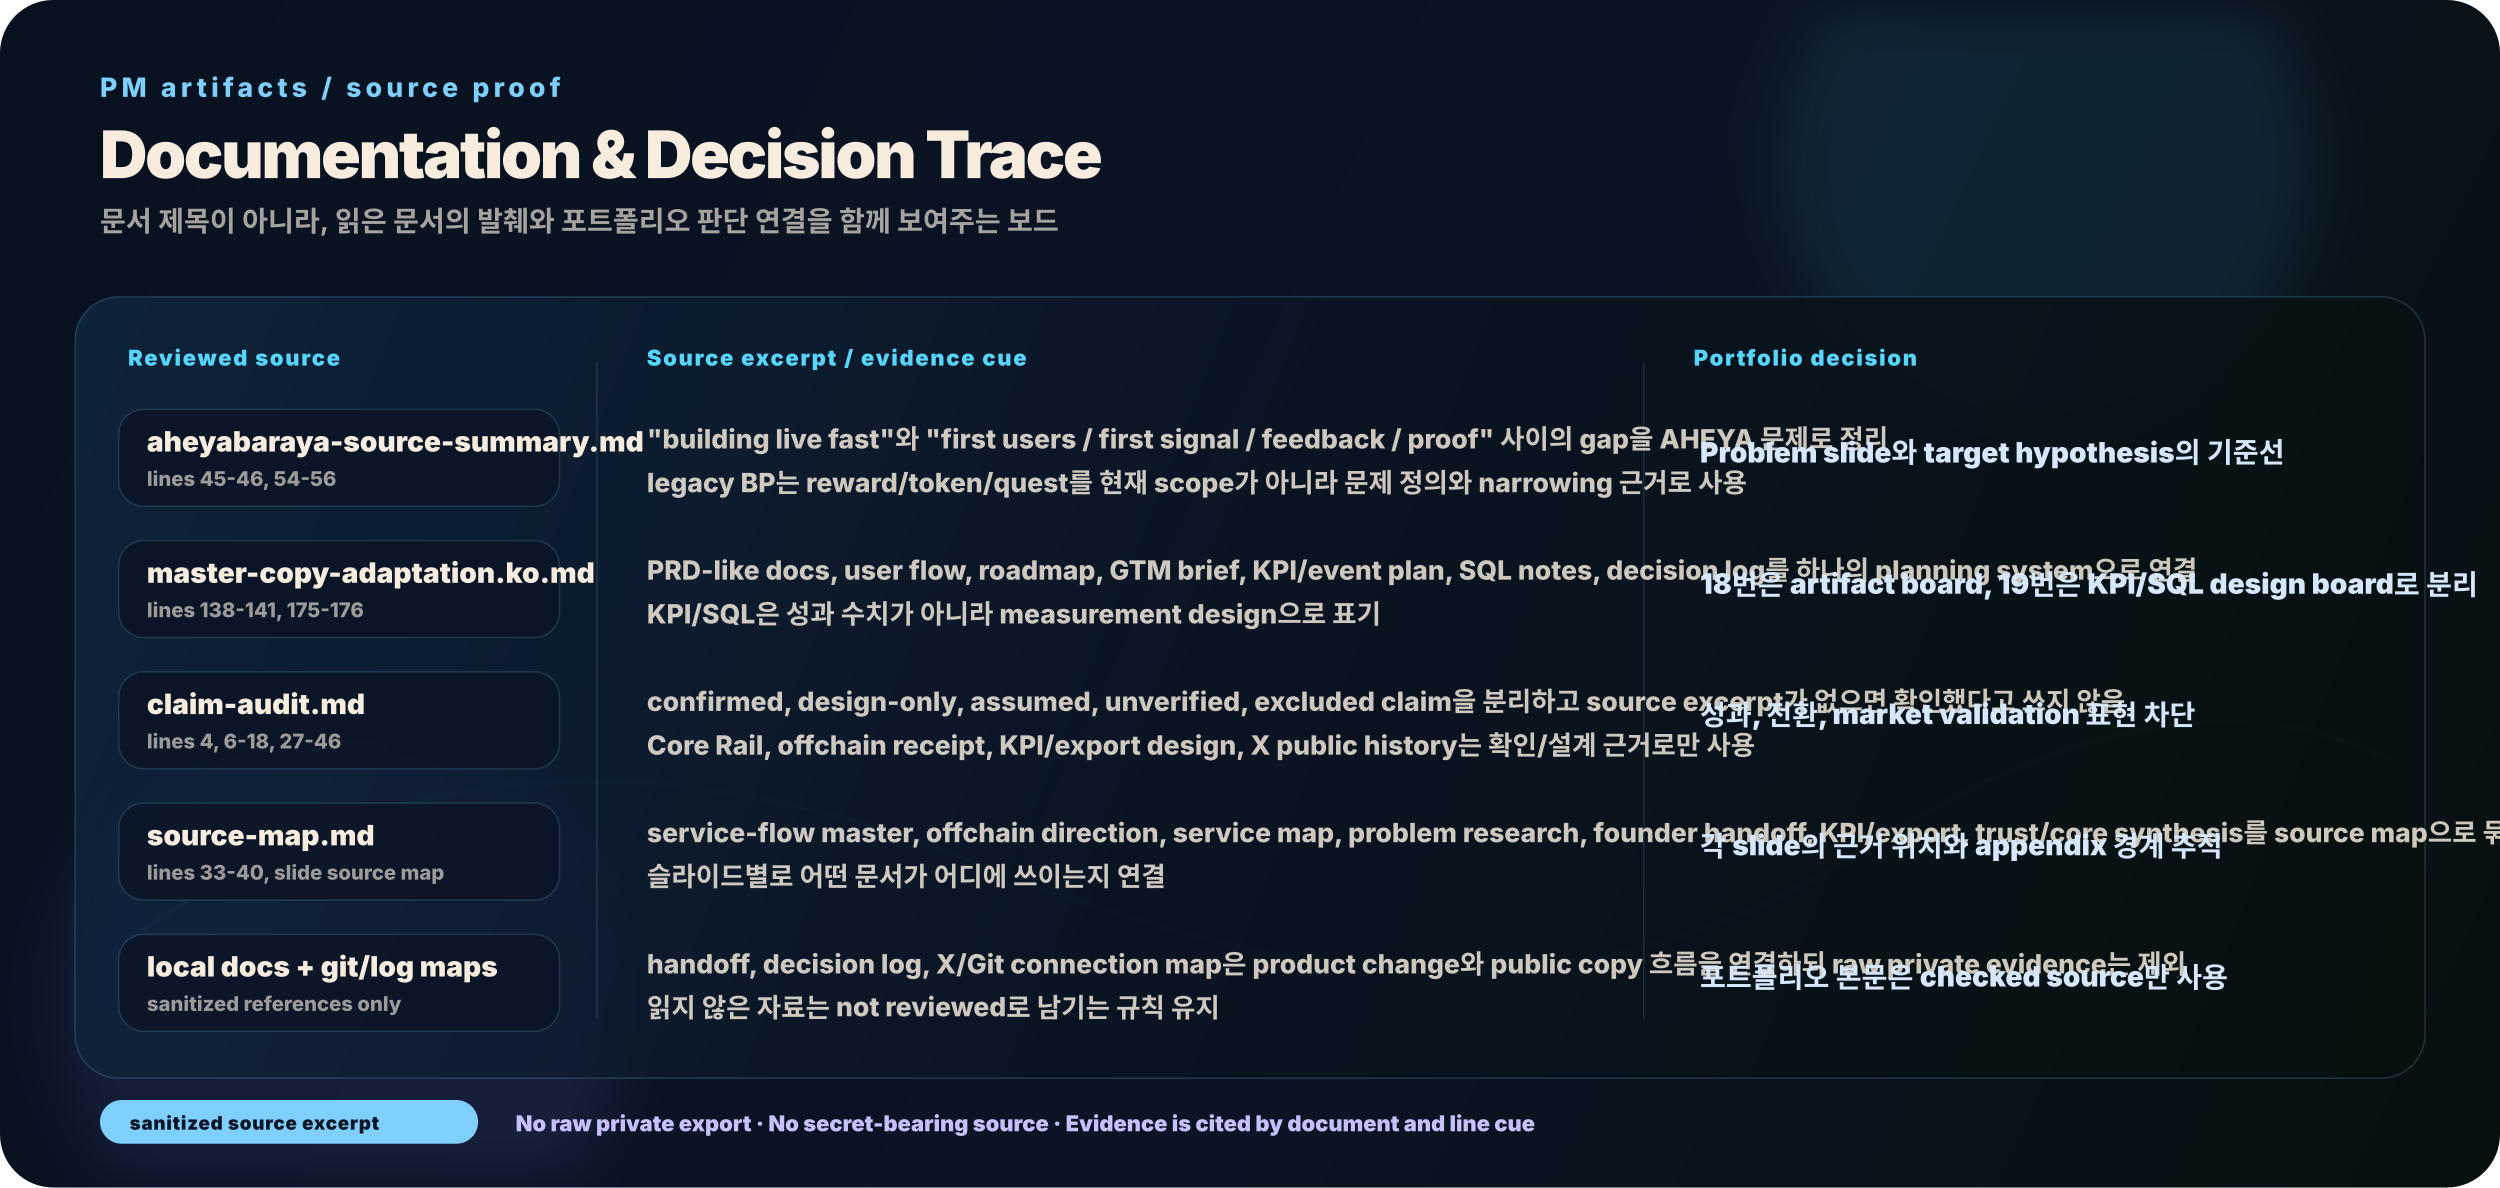
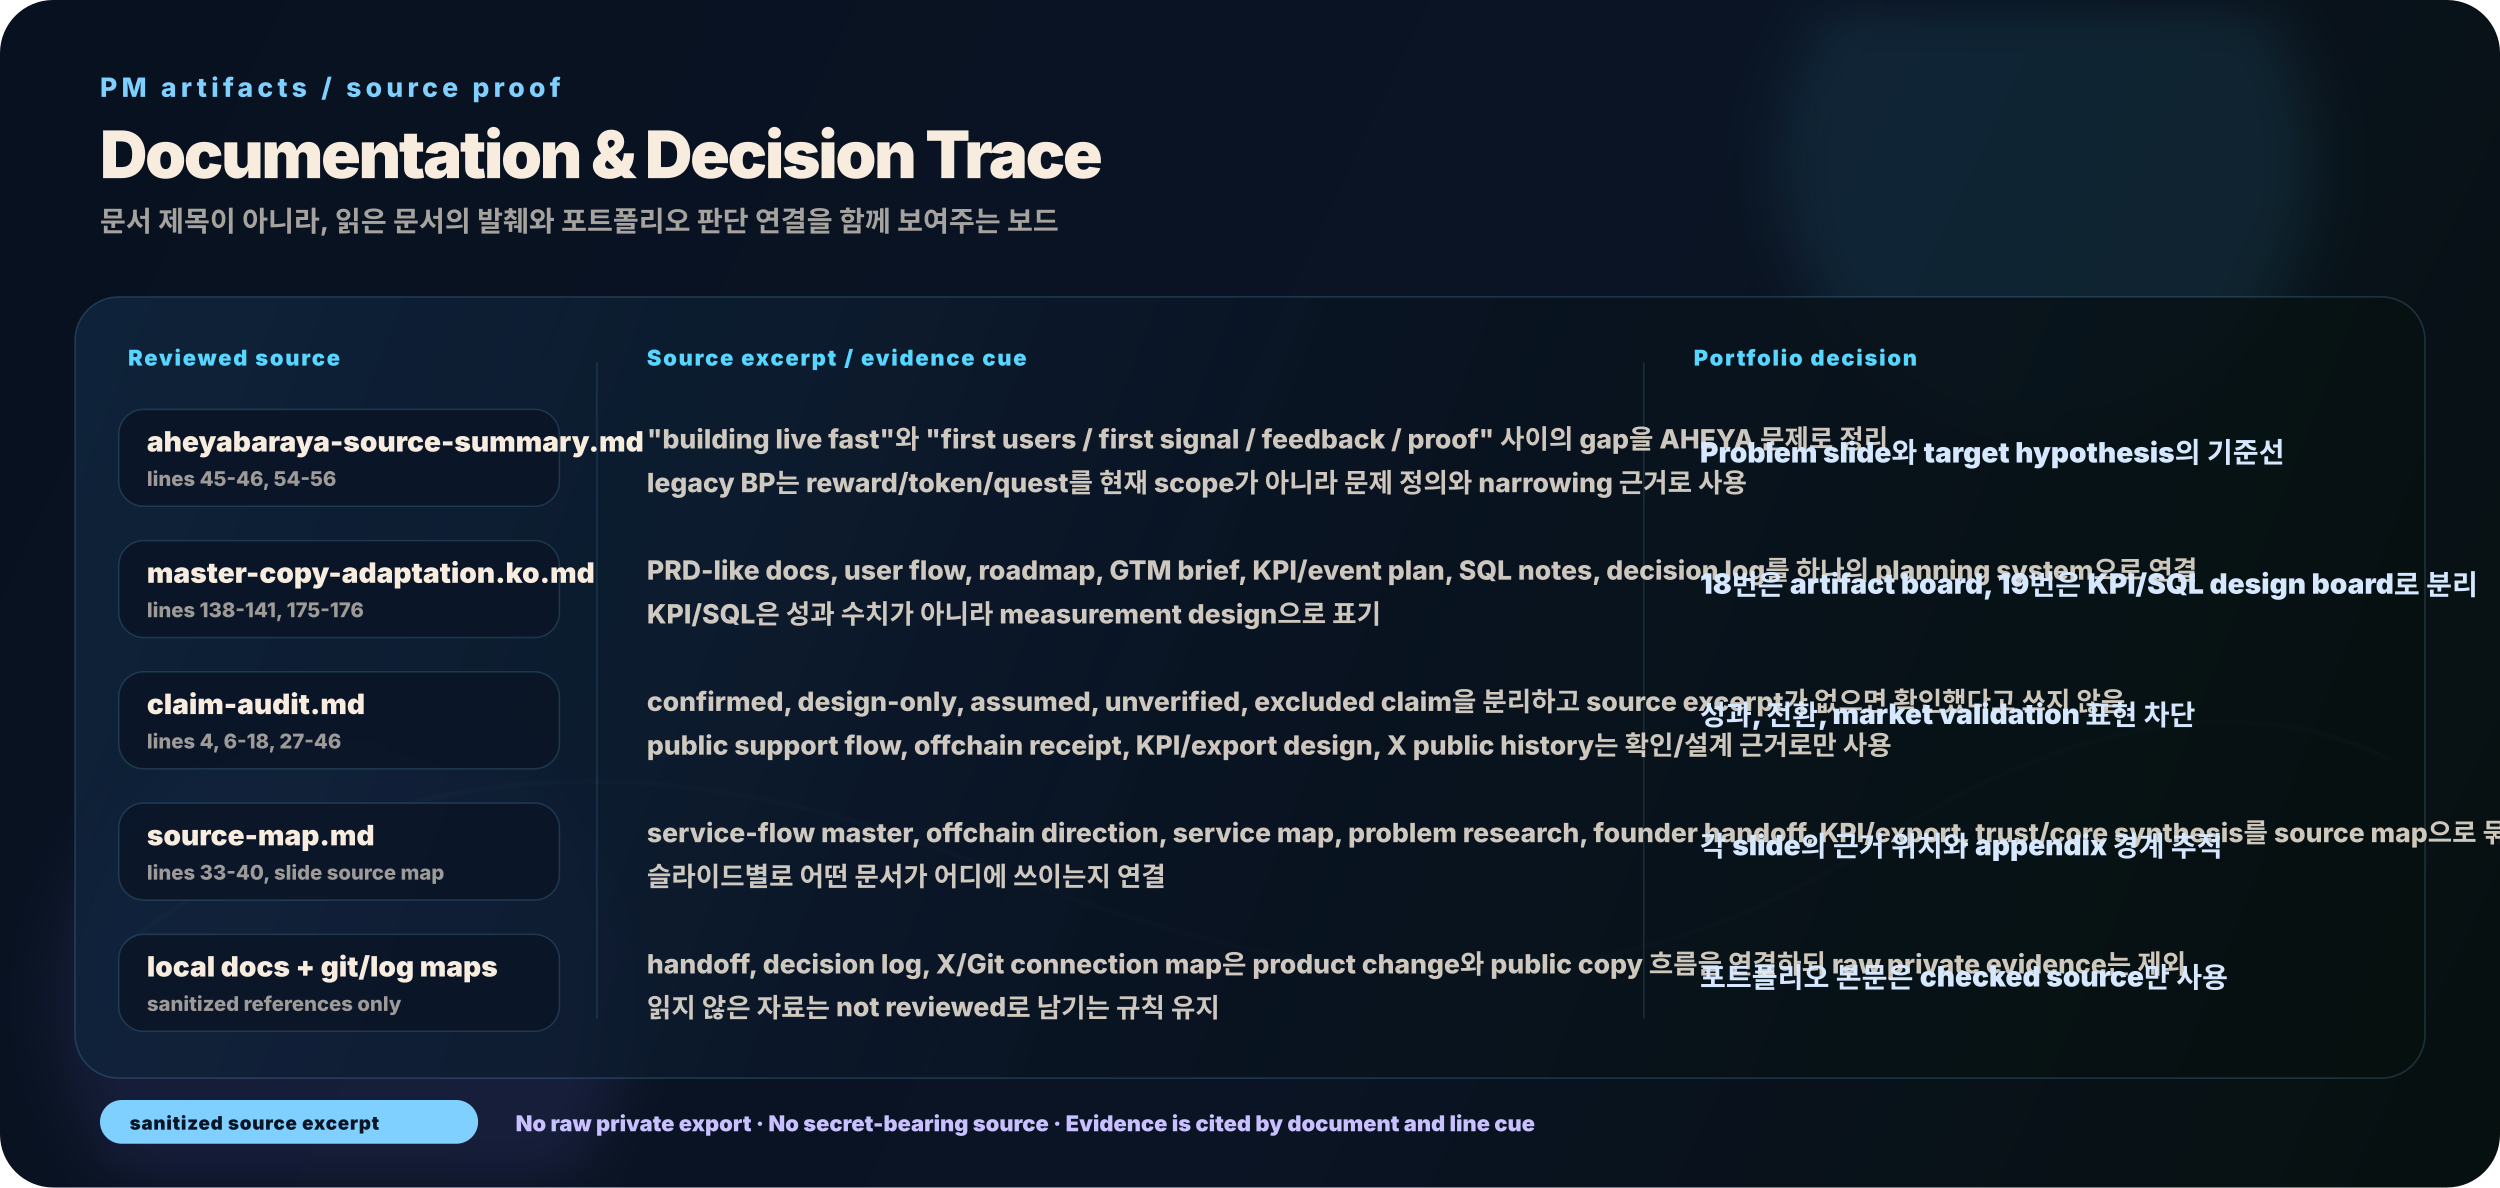
<svg xmlns="http://www.w3.org/2000/svg" width="1600" height="760" viewBox="0 0 1600 760" fill="none">
  <defs>
    <linearGradient id="bg" x1="0" y1="0" x2="1600" y2="760" gradientUnits="userSpaceOnUse">
      <stop stop-color="#07111F" />
      <stop offset="0.56" stop-color="#0A1425" />
      <stop offset="1" stop-color="#07100F" />
    </linearGradient>
    <linearGradient id="panel" x1="46" y1="96" x2="1554" y2="690" gradientUnits="userSpaceOnUse">
      <stop stop-color="#112944" stop-opacity="0.72" />
      <stop offset="0.52" stop-color="#091321" stop-opacity="0.86" />
      <stop offset="1" stop-color="#06100D" stop-opacity="0.86" />
    </linearGradient>
    <filter id="soft" x="-20%" y="-20%" width="140%" height="140%" color-interpolation-filters="sRGB">
      <feGaussianBlur stdDeviation="18" />
    </filter>
    <style>
      .kicker { fill: #7FD0FF; font: 800 17px ui-sans-serif, system-ui, -apple-system, BlinkMacSystemFont, "Segoe UI", sans-serif; letter-spacing: 0.16em; text-transform: uppercase; }
      .title { fill: #F7ECDD; font: 900 42px ui-sans-serif, system-ui, -apple-system, BlinkMacSystemFont, "Segoe UI", sans-serif; letter-spacing: -0.035em; }
      .subtitle { fill: rgba(247,236,221,0.66); font: 700 18px ui-sans-serif, system-ui, -apple-system, BlinkMacSystemFont, "Segoe UI", sans-serif; }
      .head { fill: #57D6FF; font: 900 14px ui-sans-serif, system-ui, -apple-system, BlinkMacSystemFont, "Segoe UI", sans-serif; letter-spacing: 0.08em; text-transform: uppercase; }
      .source { fill: #F7ECDD; font: 900 18px ui-sans-serif, system-ui, -apple-system, BlinkMacSystemFont, "Segoe UI", sans-serif; }
      .line { fill: rgba(247,236,221,0.62); font: 760 13px ui-sans-serif, system-ui, -apple-system, BlinkMacSystemFont, "Segoe UI", sans-serif; }
      .quote { fill: rgba(247,236,221,0.83); font: 760 17px ui-sans-serif, system-ui, -apple-system, BlinkMacSystemFont, "Segoe UI", sans-serif; }
      .decision { fill: #D6E8FF; font: 850 18px ui-sans-serif, system-ui, -apple-system, BlinkMacSystemFont, "Segoe UI", sans-serif; }
      .tag { fill: #0A1425; font: 900 12px ui-sans-serif, system-ui, -apple-system, BlinkMacSystemFont, "Segoe UI", sans-serif; letter-spacing: 0.04em; text-transform: uppercase; }
      .small { fill: rgba(247,236,221,0.58); font: 760 13px ui-sans-serif, system-ui, -apple-system, BlinkMacSystemFont, "Segoe UI", sans-serif; }
      .safe { fill: #C9C1FF; font: 850 14px ui-sans-serif, system-ui, -apple-system, BlinkMacSystemFont, "Segoe UI", sans-serif; }
    </style>
  </defs>
  <rect width="1600" height="760" rx="34" fill="url(#bg)" />
  <circle cx="1310" cy="105" r="172" fill="#57D6FF" fill-opacity="0.09" filter="url(#soft)" />
  <circle cx="220" cy="640" r="184" fill="#8B7CF6" fill-opacity="0.11" filter="url(#soft)" />
  <path d="M80 604C260 468 444 482 624 552C812 625 998 668 1200 540C1335 454 1444 444 1530 486" stroke="#57D6FF" stroke-opacity="0.08" stroke-width="3" />
  <text x="64" y="62" class="kicker">PM artifacts / source proof</text>
  <text x="64" y="114" class="title">Documentation &amp; Decision Trace</text>
  <text x="64" y="148" class="subtitle">문서 제목이 아니라, 읽은 문서의 발췌와 포트폴리오 판단 연결을 함께 보여주는 보드</text>
  <rect x="48" y="190" width="1504" height="500" rx="28" fill="url(#panel)" stroke="#7FD0FF" stroke-opacity="0.18" />
  <line x1="382" y1="232" x2="382" y2="652" stroke="#7FD0FF" stroke-opacity="0.14" />
  <line x1="1052" y1="232" x2="1052" y2="652" stroke="#7FD0FF" stroke-opacity="0.14" />
  <text x="82" y="234" class="head">Reviewed source</text>
  <text x="414" y="234" class="head">Source excerpt / evidence cue</text>
  <text x="1084" y="234" class="head">Portfolio decision</text>
  <g transform="translate(76 262)">
    <rect x="0" y="0" width="282" height="62" rx="16" fill="#0A1425" fill-opacity="0.78" stroke="#7FD0FF" stroke-opacity="0.16" />
    <text x="18" y="27" class="source">aheyabaraya-source-summary.md</text>
    <text x="18" y="49" class="line">lines 45-46, 54-56</text>
    <text x="338" y="25" class="quote">"building live fast"와 "first users / first signal / feedback / proof" 사이의 gap을 AHEYA 문제로 정리</text>
    <text x="338" y="53" class="quote">legacy BP는 reward/token/quest를 현재 scope가 아니라 문제 정의와 narrowing 근거로 사용</text>
    <text x="1012" y="34" class="decision">Problem slide와 target hypothesis의 기준선</text>
  </g>
  <g transform="translate(76 346)">
    <rect x="0" y="0" width="282" height="62" rx="16" fill="#0A1425" fill-opacity="0.78" stroke="#7FD0FF" stroke-opacity="0.16" />
    <text x="18" y="27" class="source">master-copy-adaptation.ko.md</text>
    <text x="18" y="49" class="line">lines 138-141, 175-176</text>
    <text x="338" y="25" class="quote">PRD-like docs, user flow, roadmap, GTM brief, KPI/event plan, SQL notes, decision log를 하나의 planning system으로 연결</text>
    <text x="338" y="53" class="quote">KPI/SQL은 성과 수치가 아니라 measurement design으로 표기</text>
    <text x="1012" y="34" class="decision">18번은 artifact board, 19번은 KPI/SQL design board로 분리</text>
  </g>
  <g transform="translate(76 430)">
    <rect x="0" y="0" width="282" height="62" rx="16" fill="#0A1425" fill-opacity="0.78" stroke="#7FD0FF" stroke-opacity="0.16" />
    <text x="18" y="27" class="source">claim-audit.md</text>
    <text x="18" y="49" class="line">lines 4, 6-18, 27-46</text>
    <text x="338" y="25" class="quote">confirmed, design-only, assumed, unverified, excluded claim을 분리하고 source excerpt가 없으면 확인했다고 쓰지 않음</text>
-     <text x="338" y="53" class="quote">Core Rail, offchain receipt, KPI/export design, X public history는 확인/설계 근거로만 사용</text>
+     <text x="338" y="53" class="quote">public support flow, offchain receipt, KPI/export design, X public history는 확인/설계 근거로만 사용</text>
    <text x="1012" y="34" class="decision">성과, 전환, market validation 표현 차단</text>
  </g>
  <g transform="translate(76 514)">
    <rect x="0" y="0" width="282" height="62" rx="16" fill="#0A1425" fill-opacity="0.78" stroke="#7FD0FF" stroke-opacity="0.16" />
    <text x="18" y="27" class="source">source-map.md</text>
    <text x="18" y="49" class="line">lines 33-40, slide source map</text>
    <text x="338" y="25" class="quote">service-flow master, offchain direction, service map, problem research, founder handoff, KPI/export, trust/core synthesis를 source map으로 묶음</text>
    <text x="338" y="53" class="quote">슬라이드별로 어떤 문서가 어디에 쓰이는지 연결</text>
    <text x="1012" y="34" class="decision">각 slide의 근거 위치와 appendix 경계 추적</text>
  </g>
  <g transform="translate(76 598)">
    <rect x="0" y="0" width="282" height="62" rx="16" fill="#0A1425" fill-opacity="0.78" stroke="#7FD0FF" stroke-opacity="0.16" />
    <text x="18" y="27" class="source">local docs + git/log maps</text>
    <text x="18" y="49" class="line">sanitized references only</text>
    <text x="338" y="25" class="quote">handoff, decision log, X/Git connection map은 product change와 public copy 흐름을 연결하되 raw private evidence는 제외</text>
    <text x="338" y="53" class="quote">읽지 않은 자료는 not reviewed로 남기는 규칙 유지</text>
    <text x="1012" y="34" class="decision">포트폴리오 본문은 checked source만 사용</text>
  </g>
  <rect x="64" y="704" width="242" height="28" rx="14" fill="#7FD0FF" />
  <text x="83" y="723" class="tag">sanitized source excerpt</text>
  <text x="330" y="724" class="safe">No raw private export · No secret-bearing source · Evidence is cited by document and line cue</text>
</svg>
